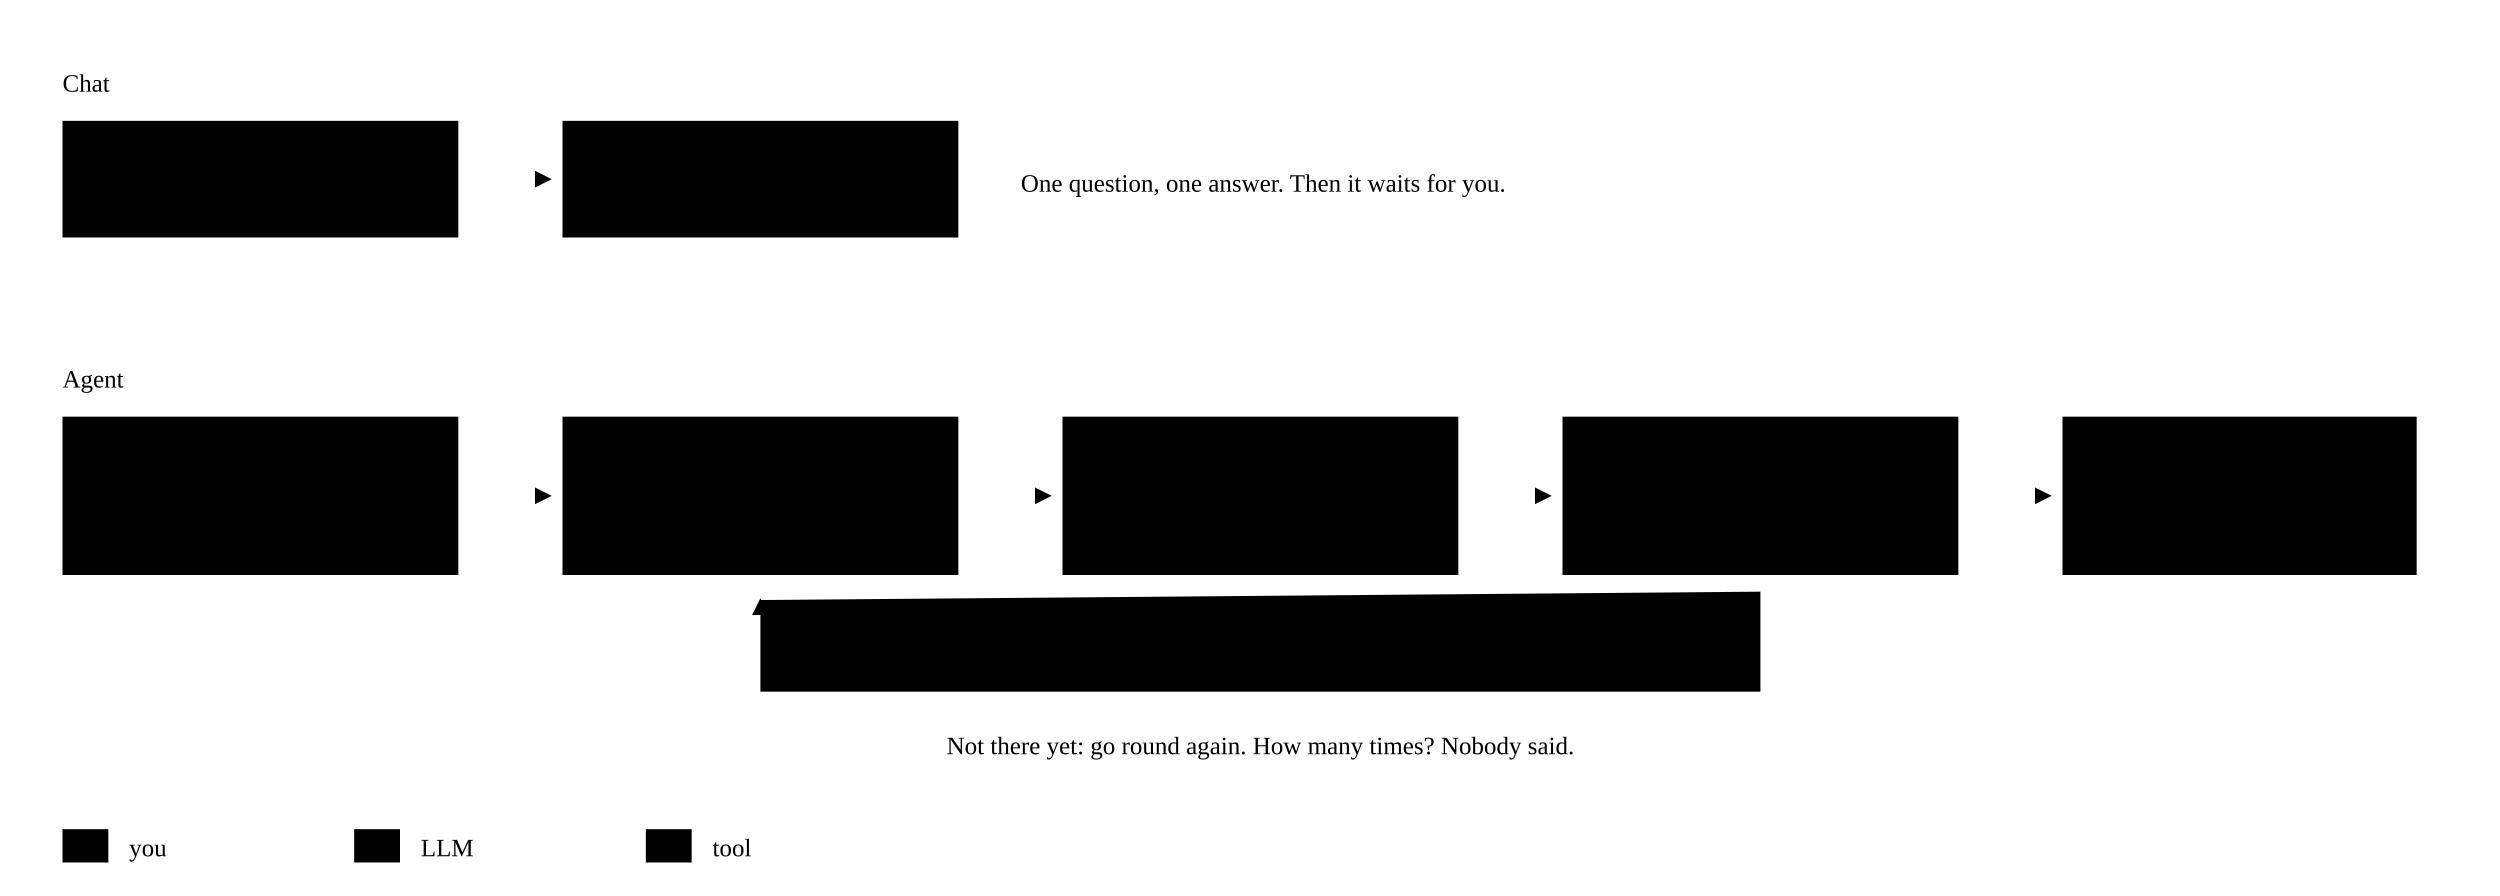
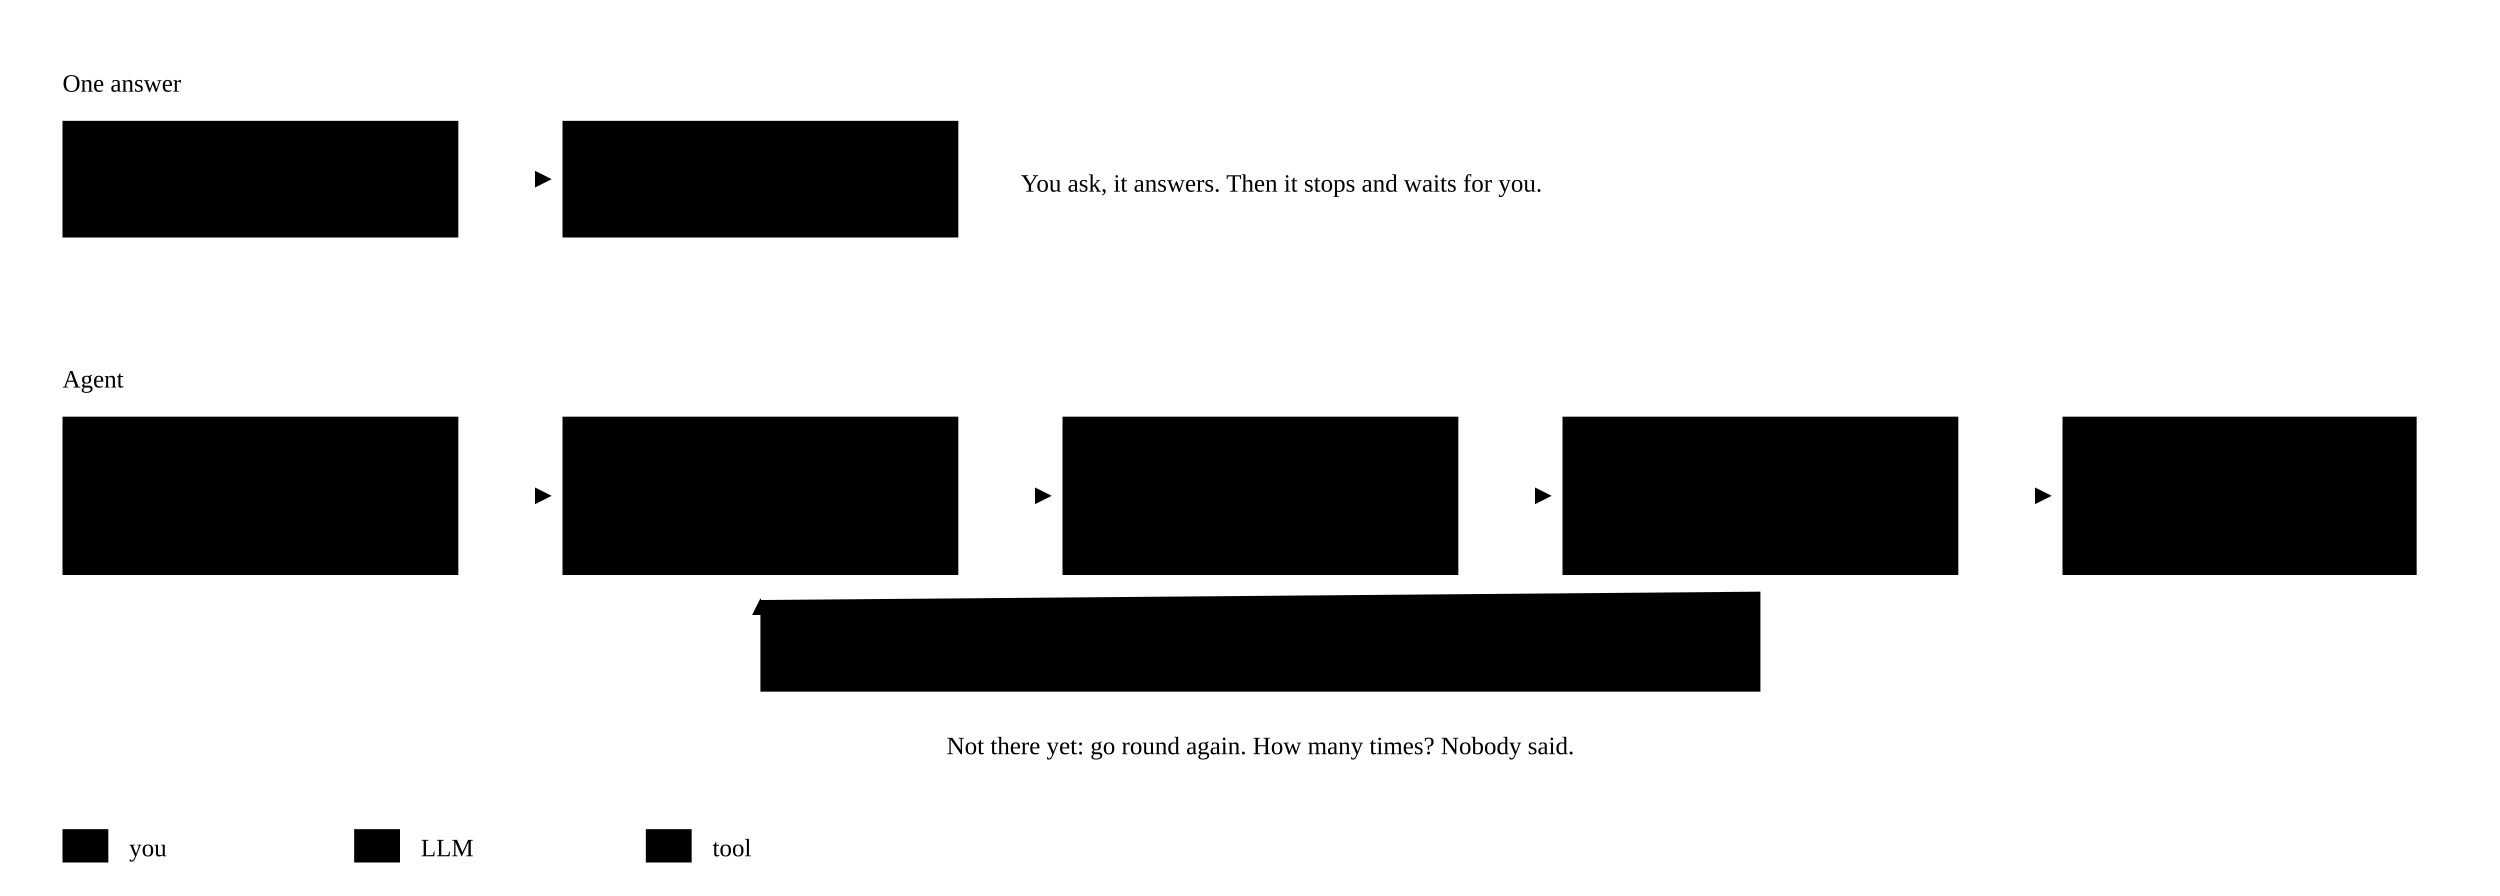
- <svg xmlns="http://www.w3.org/2000/svg" viewBox="0 0 1200 430" role="img" aria-label="Chat answers once. An agent takes a goal, acts with a tool, looks at the result, decides whether to go round again or stop, and then reports back">
+ <svg xmlns="http://www.w3.org/2000/svg" viewBox="0 0 1200 430" role="img" aria-label="A single answer stops and waits for you. An agent takes a goal, acts with a tool, looks at the result, decides whether to go round again or stop, and then reports back">
  <defs>
    <marker id="ag-ink" viewBox="0 0 10 10" refX="9" refY="5" markerWidth="8" markerHeight="8" orient="auto">
      <path d="M0 0L10 5L0 10z" class="ah-ink" />
    </marker>
    <marker id="ag-accent" viewBox="0 0 10 10" refX="9" refY="5" markerWidth="8" markerHeight="8" orient="auto">
      <path d="M0 0L10 5L0 10z" class="ah-accent" />
    </marker>
  </defs>
  <g data-step="1">
-     <text class="label" x="30" y="44">Chat</text>
+     <text class="label" x="30" y="44">One answer</text>
    <rect class="ink-fill" x="30" y="58" width="190" height="56" />
    <text class="paper-text" x="125" y="92" text-anchor="middle">You ask</text>
    <line class="ink" x1="226" y1="86" x2="264" y2="86" marker-end="url(#ag-ink)" />
    <rect class="box-accent" x="270" y="58" width="190" height="56" />
    <text x="365" y="92" text-anchor="middle">It answers</text>
-     <text class="small" x="490" y="92">One question, one answer. Then it waits for you.</text>
+     <text class="small" x="490" y="92">You ask, it answers. Then it stops and waits for you.</text>
  </g>
  <g data-step="2">
    <text class="label" x="30" y="186">Agent</text>
    <rect class="ink-fill" x="30" y="200" width="190" height="76" />
    <text class="paper-text" x="125" y="234" text-anchor="middle">Your goal</text>
    <text class="paper-text" x="125" y="259" text-anchor="middle" style="font-size:16px;opacity:0.7">no steps given</text>
    <line class="ink" x1="226" y1="238" x2="264" y2="238" marker-end="url(#ag-ink)" />
    <rect class="box-blue" x="270" y="200" width="190" height="76" />
    <text x="365" y="234" text-anchor="middle">Act</text>
    <text class="small" x="365" y="259" text-anchor="middle">runs a tool</text>
  </g>
  <g data-step="3">
    <line class="ink" x1="466" y1="238" x2="504" y2="238" marker-end="url(#ag-ink)" />
    <rect class="box-accent" x="510" y="200" width="190" height="76" />
    <text x="605" y="234" text-anchor="middle">Look</text>
    <text class="small" x="605" y="259" text-anchor="middle">reads the result</text>
  </g>
  <g data-step="4">
    <line class="ink" x1="706" y1="238" x2="744" y2="238" marker-end="url(#ag-ink)" />
    <rect class="box-accent" x="750" y="200" width="190" height="76" />
    <text x="845" y="234" text-anchor="middle">Decide</text>
    <text class="small" x="845" y="259" text-anchor="middle">again, or stop?</text>
  </g>
  <g data-step="5">
    <path class="accent" d="M845 284 V332 H365 V288" marker-end="url(#ag-accent)" style="stroke-dasharray:8 6" />
    <text class="small" x="605" y="362" text-anchor="middle">Not there yet: go round again. How many times? Nobody said.</text>
  </g>
  <g data-step="6">
    <line class="ink" x1="946" y1="238" x2="984" y2="238" marker-end="url(#ag-ink)" />
    <rect class="box-accent" x="990" y="200" width="170" height="76" />
    <text x="1075" y="234" text-anchor="middle">Report</text>
    <text class="small" x="1075" y="259" text-anchor="middle">tells you</text>
  </g>
  <rect class="ink-fill" x="30" y="398" width="22" height="16" />
  <text class="label" x="62" y="411">you</text>
  <rect class="box-accent" x="170" y="398" width="22" height="16" />
  <text class="label" x="202" y="411">LLM</text>
  <rect class="box-blue" x="310" y="398" width="22" height="16" />
  <text class="label" x="342" y="411">tool</text>
</svg>
